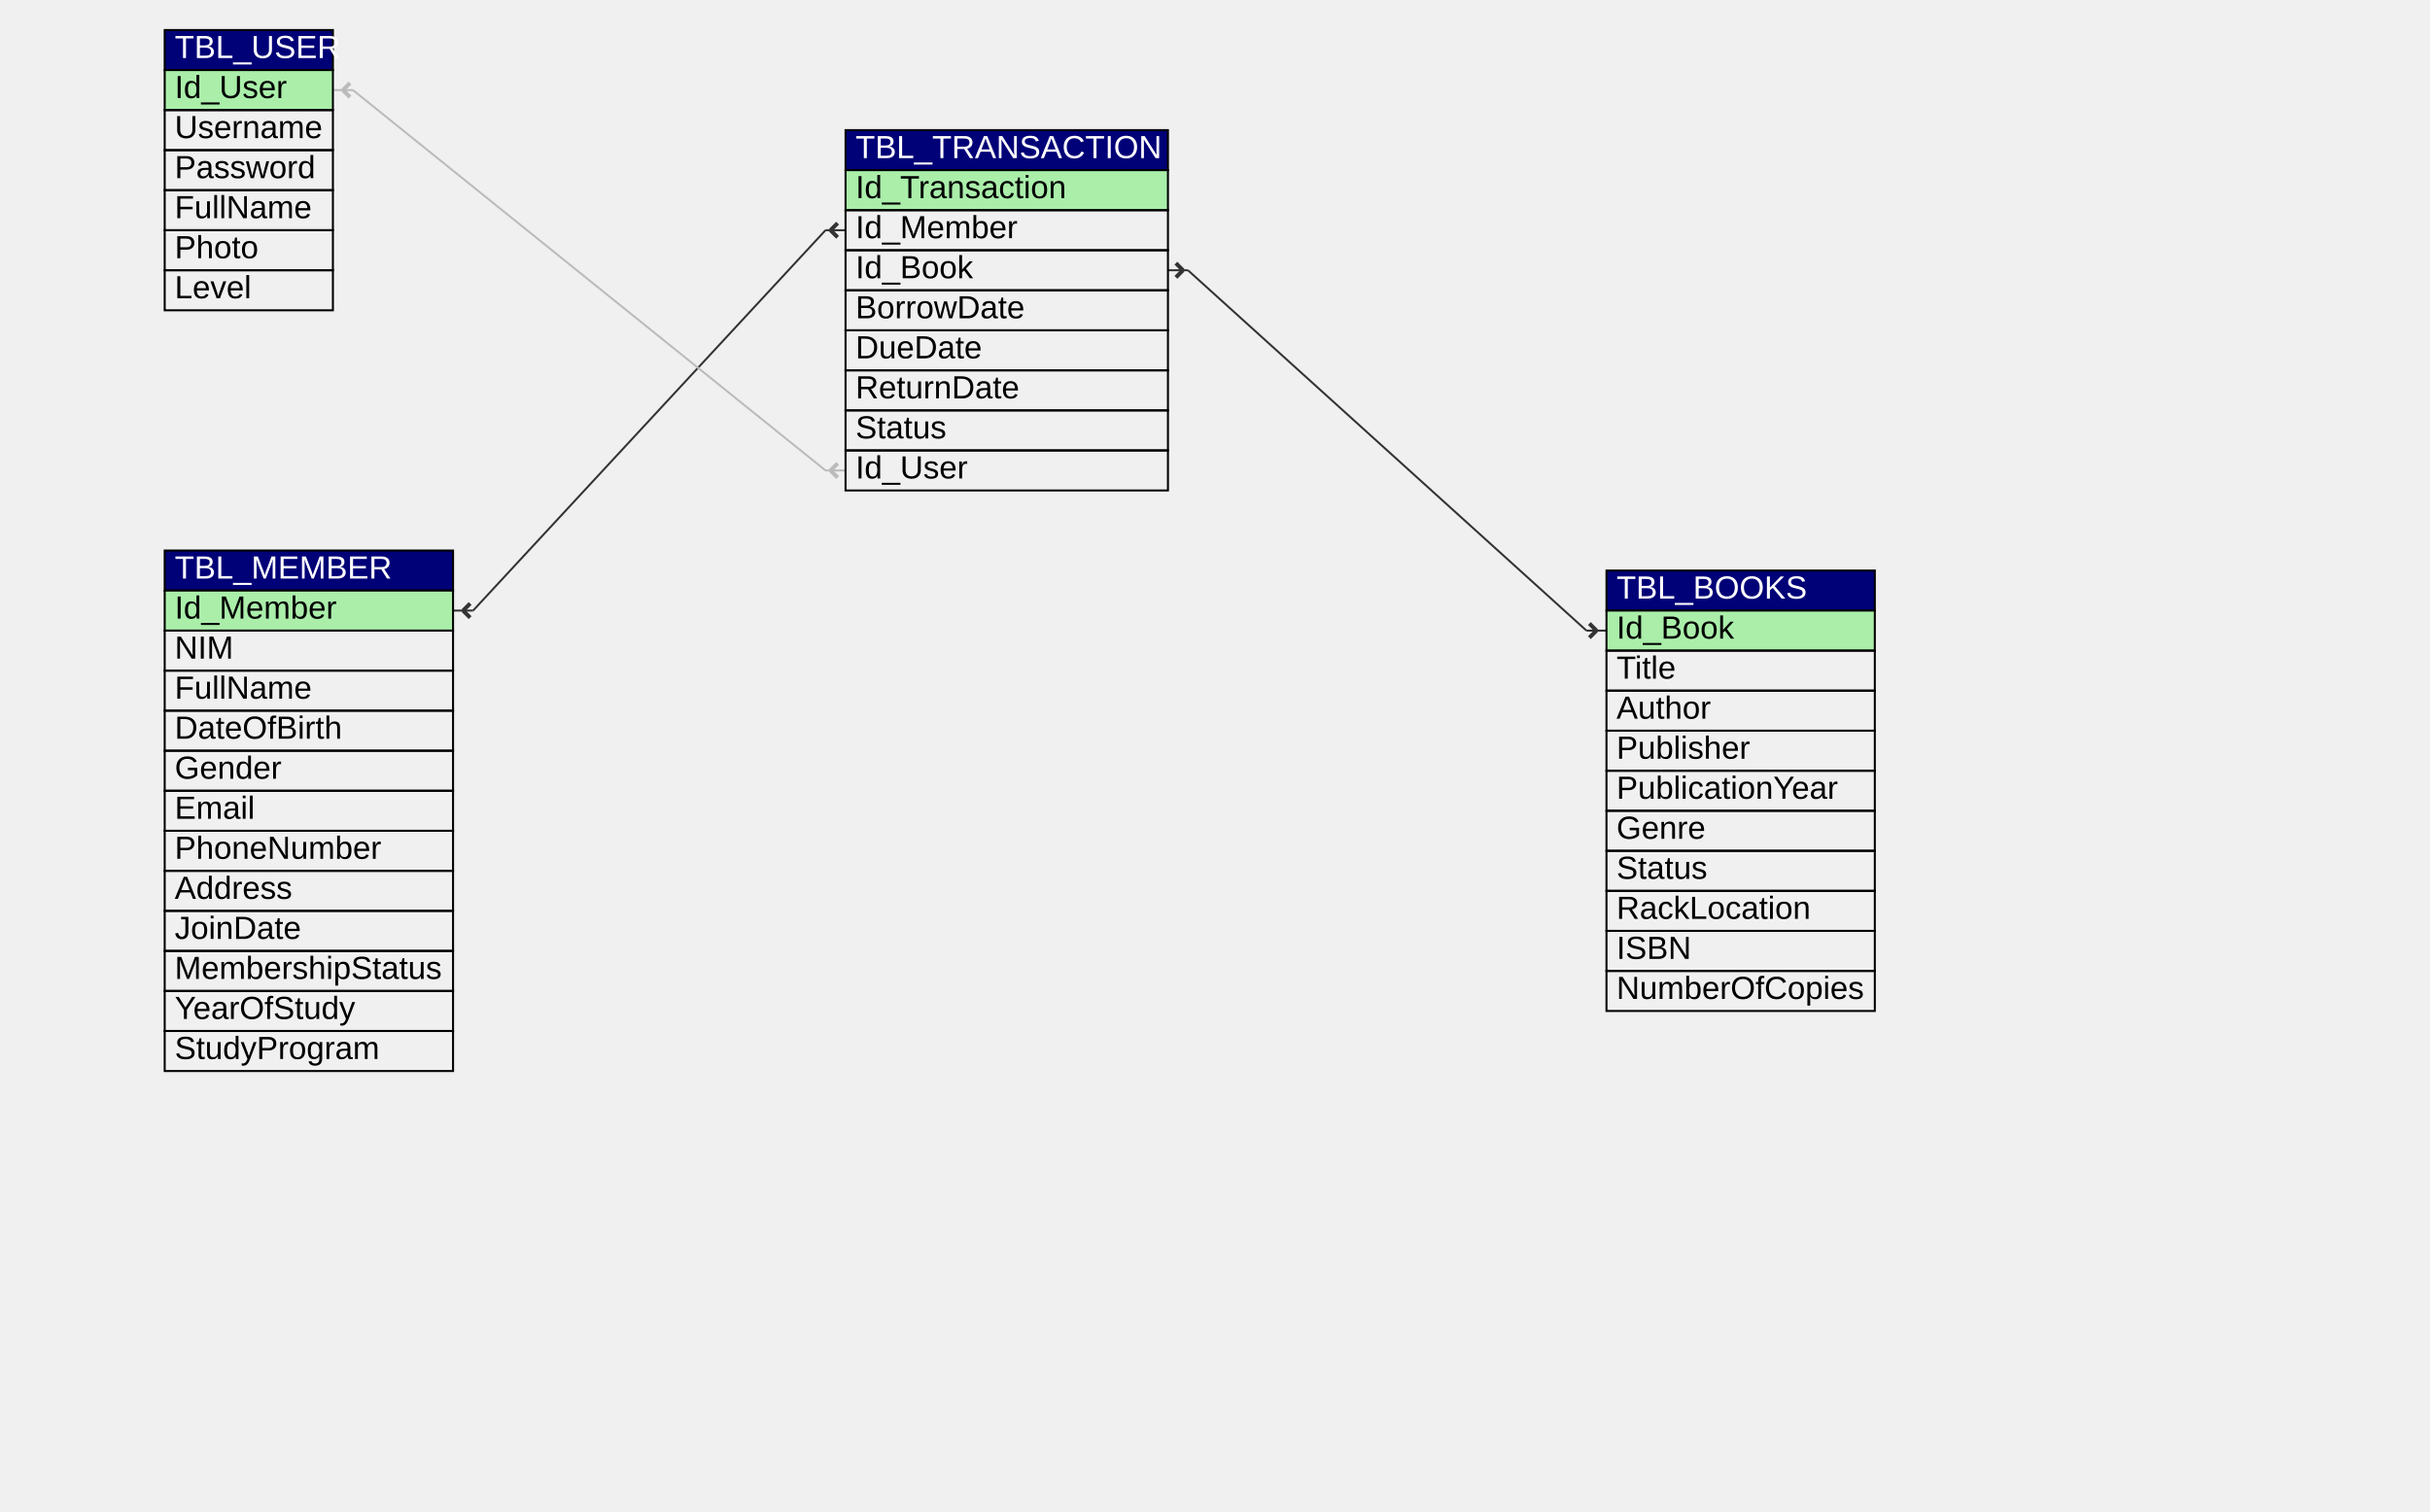
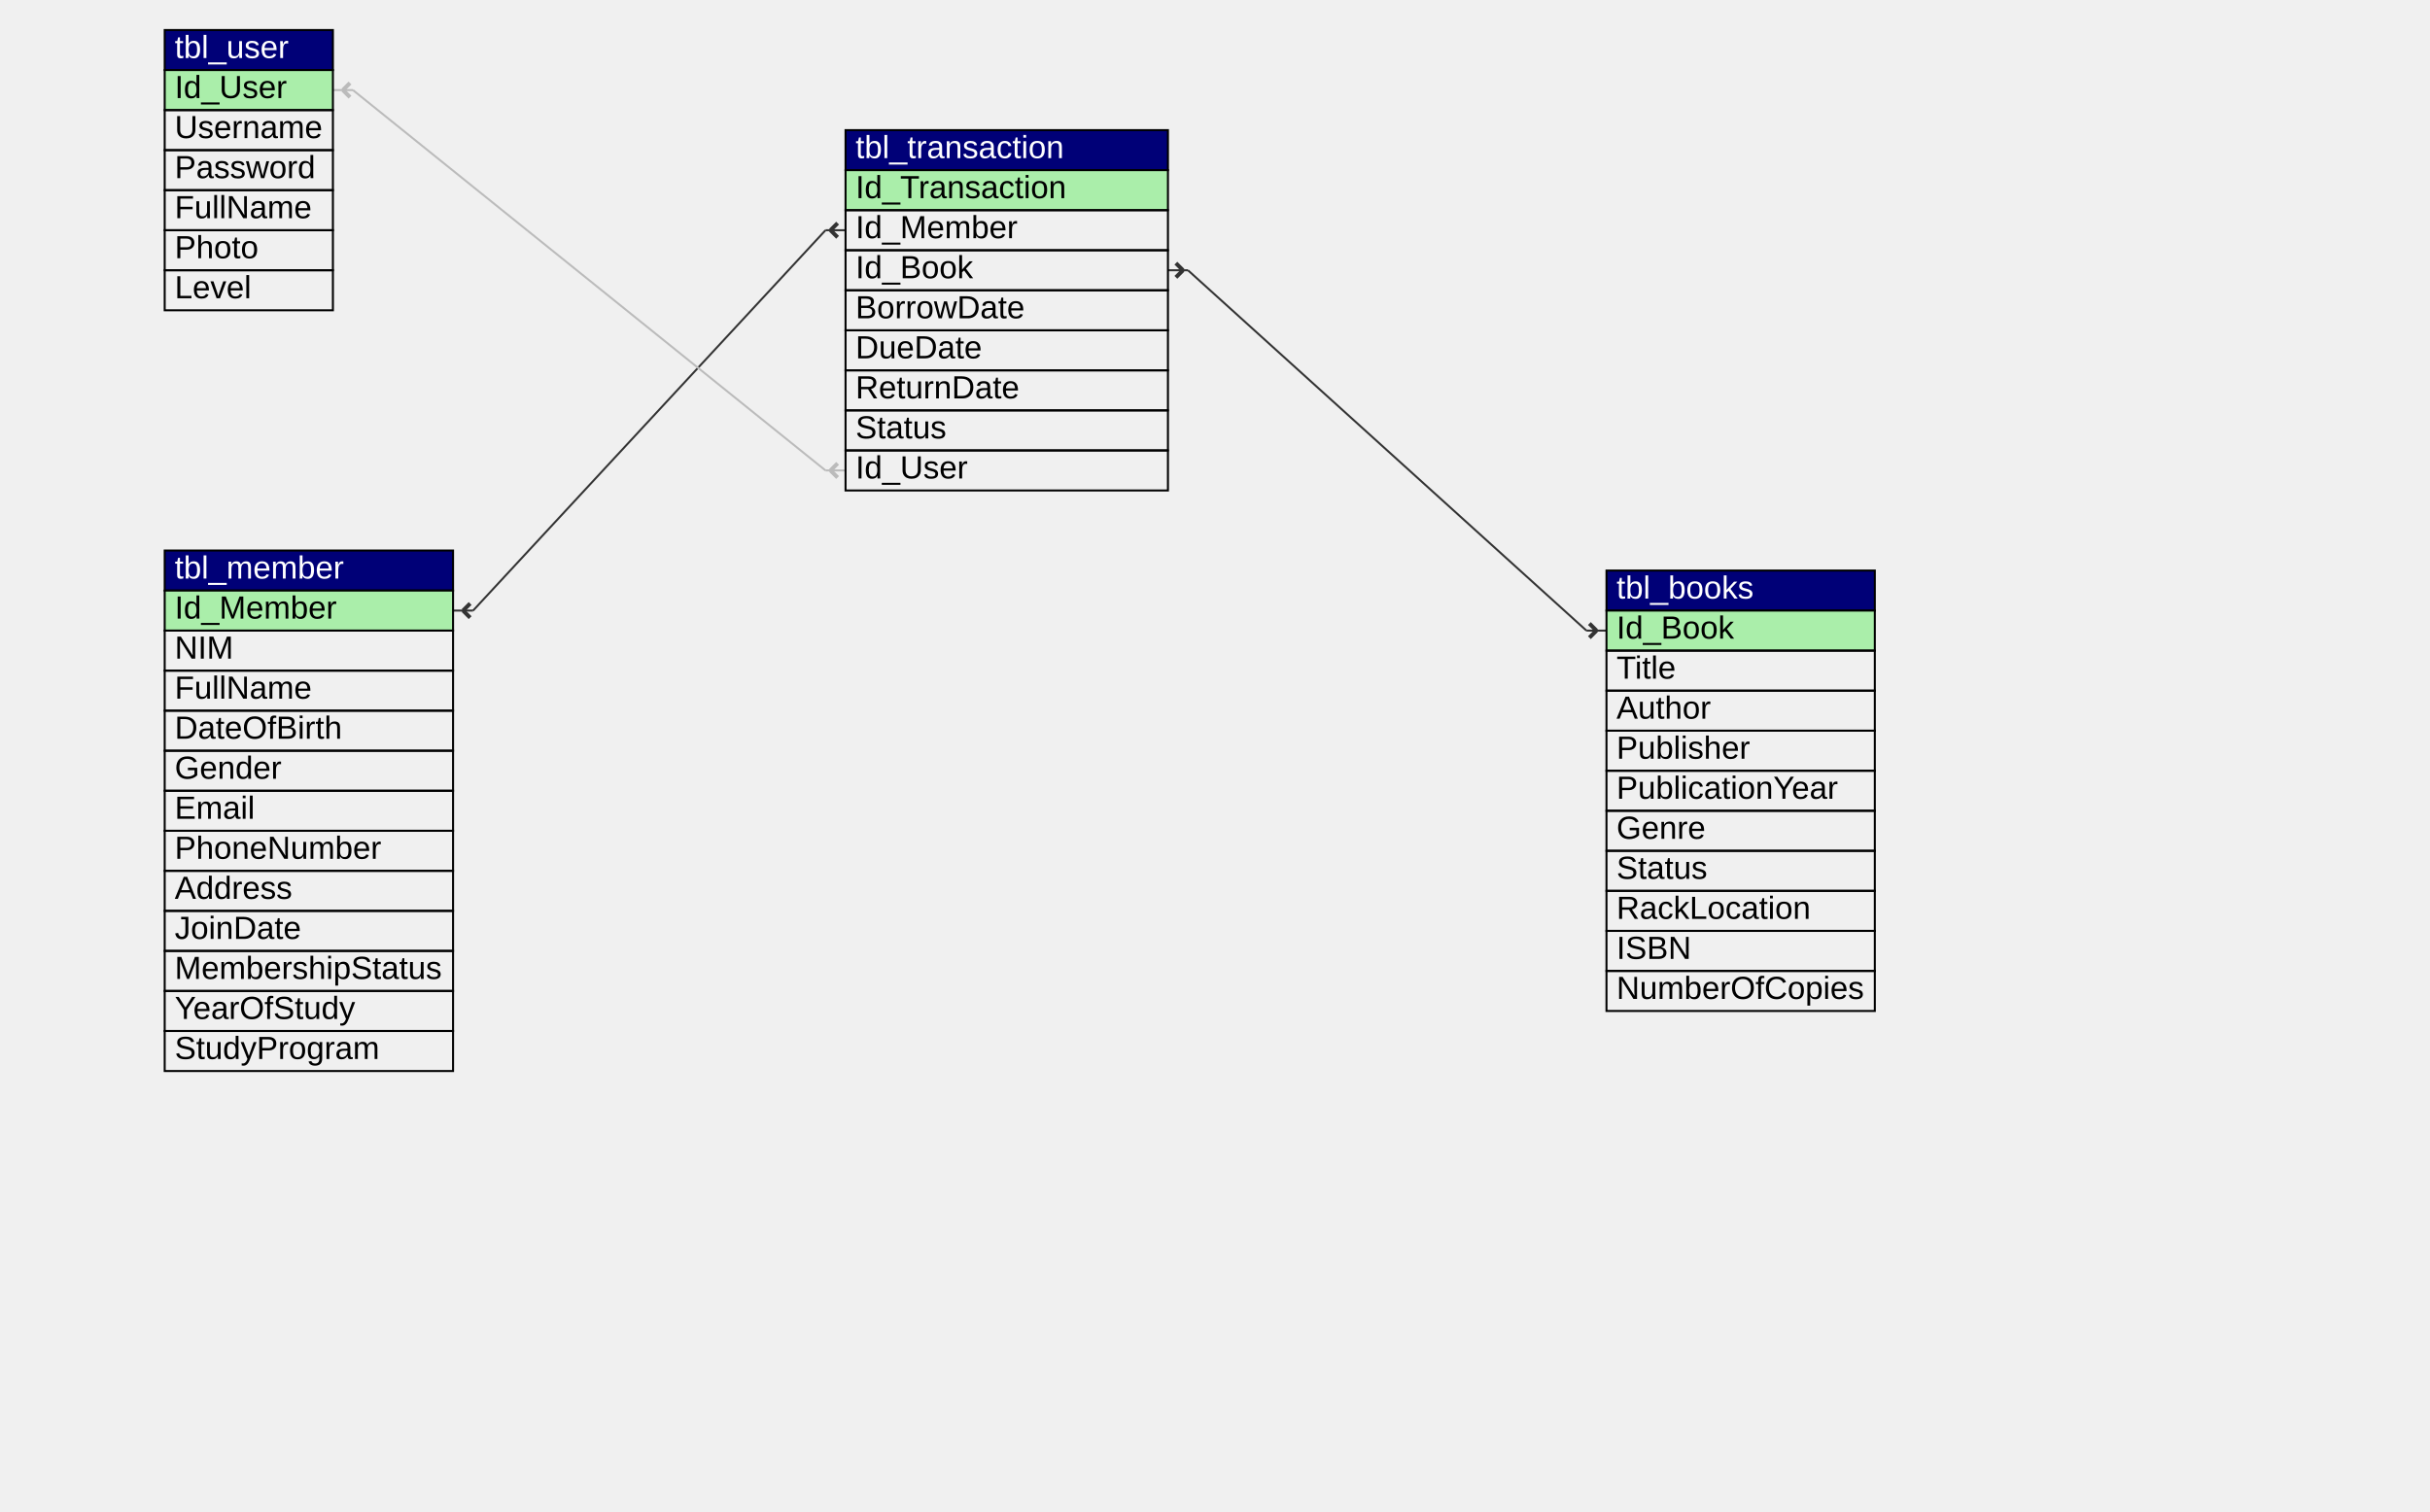
<svg xmlns="http://www.w3.org/2000/svg" viewBox="195 205 1079 755" width="884px" height="550px" version="1.1">
  <line x1="711" y1="340" x2="721" y2="340" style="stroke:#333;stroke-width:1;" />
  <line x1="920" y1="520" x2="930" y2="520" style="stroke:#333;stroke-width:1;" />
  <line x1="721" y1="340" x2="920" y2="520" style="stroke:#333;stroke-width:1;" />
  <line x1="718.5" y1="340" x2="714.964" y2="343.536" style="stroke:#333;stroke-width:2;" />
  <line x1="718.5" y1="340" x2="714.964" y2="336.464" style="stroke:#333;stroke-width:2;" />
  <line x1="925" y1="520" x2="921.464" y2="523.536" style="stroke:#333;stroke-width:2;" />
  <line x1="925" y1="520" x2="921.464" y2="516.464" style="stroke:#333;stroke-width:2;" />
  <line x1="550" y1="320" x2="540" y2="320" style="stroke:#333;stroke-width:1;" />
  <line x1="364" y1="510" x2="354" y2="510" style="stroke:#333;stroke-width:1;" />
  <line x1="540" y1="320" x2="364" y2="510" style="stroke:#333;stroke-width:1;" />
  <line x1="542.5" y1="320" x2="546.036" y2="323.536" style="stroke:#333;stroke-width:2;" />
  <line x1="542.5" y1="320" x2="546.036" y2="316.464" style="stroke:#333;stroke-width:2;" />
  <line x1="359" y1="510" x2="362.536" y2="513.536" style="stroke:#333;stroke-width:2;" />
  <line x1="359" y1="510" x2="362.536" y2="506.464" style="stroke:#333;stroke-width:2;" />
  <line x1="550" y1="440" x2="540" y2="440" style="stroke:#bbb;stroke-width:1;" />
  <line x1="304" y1="250" x2="294" y2="250" style="stroke:#bbb;stroke-width:1;" />
  <line x1="540" y1="440" x2="304" y2="250" style="stroke:#bbb;stroke-width:1;" />
  <line x1="542.5" y1="440" x2="546.036" y2="443.536" style="stroke:#bbb;stroke-width:2;" />
  <line x1="542.5" y1="440" x2="546.036" y2="436.464" style="stroke:#bbb;stroke-width:2;" />
  <line x1="299" y1="250" x2="302.536" y2="253.536" style="stroke:#bbb;stroke-width:2;" />
  <line x1="299" y1="250" x2="302.536" y2="246.464" style="stroke:#bbb;stroke-width:2;" />
  <rect width="134" height="20" x="930" y="490" style="fill:#007;stroke:black;" />
-   <text width="134" height="20" x="935" y="504" style="fill:#fff;" font-family="Arial" font-size="16px"> TBL_BOOKS</text>
+   <text width="134" height="20" x="935" y="504" style="fill:#fff;" font-family="Arial" font-size="16px"> tbl_books</text>
  <rect width="134" height="20" x="930" y="510" style="fill:#aea;stroke:black;" />
  <text width="134" height="20" x="935" y="524" style="fill:black;" font-family="Arial" font-size="16px">Id_Book</text>
  <rect width="134" height="20" x="930" y="530" style="fill:none;stroke:black;" />
  <text width="134" height="20" x="935" y="544" style="fill:black;" font-family="Arial" font-size="16px">Title</text>
  <rect width="134" height="20" x="930" y="550" style="fill:none;stroke:black;" />
  <text width="134" height="20" x="935" y="564" style="fill:black;" font-family="Arial" font-size="16px">Author</text>
  <rect width="134" height="20" x="930" y="570" style="fill:none;stroke:black;" />
  <text width="134" height="20" x="935" y="584" style="fill:black;" font-family="Arial" font-size="16px">Publisher</text>
  <rect width="134" height="20" x="930" y="590" style="fill:none;stroke:black;" />
  <text width="134" height="20" x="935" y="604" style="fill:black;" font-family="Arial" font-size="16px">PublicationYear</text>
  <rect width="134" height="20" x="930" y="610" style="fill:none;stroke:black;" />
  <text width="134" height="20" x="935" y="624" style="fill:black;" font-family="Arial" font-size="16px">Genre</text>
  <rect width="134" height="20" x="930" y="630" style="fill:none;stroke:black;" />
  <text width="134" height="20" x="935" y="644" style="fill:black;" font-family="Arial" font-size="16px">Status</text>
  <rect width="134" height="20" x="930" y="650" style="fill:none;stroke:black;" />
  <text width="134" height="20" x="935" y="664" style="fill:black;" font-family="Arial" font-size="16px">RackLocation</text>
  <rect width="134" height="20" x="930" y="670" style="fill:none;stroke:black;" />
  <text width="134" height="20" x="935" y="684" style="fill:black;" font-family="Arial" font-size="16px">ISBN</text>
  <rect width="134" height="20" x="930" y="690" style="fill:none;stroke:black;" />
  <text width="134" height="20" x="935" y="704" style="fill:black;" font-family="Arial" font-size="16px">NumberOfCopies</text>
  <rect width="144" height="20" x="210" y="480" style="fill:#007;stroke:black;" />
-   <text width="144" height="20" x="215" y="494" style="fill:#fff;" font-family="Arial" font-size="16px"> TBL_MEMBER</text>
+   <text width="144" height="20" x="215" y="494" style="fill:#fff;" font-family="Arial" font-size="16px"> tbl_member</text>
  <rect width="144" height="20" x="210" y="500" style="fill:#aea;stroke:black;" />
  <text width="144" height="20" x="215" y="514" style="fill:black;" font-family="Arial" font-size="16px">Id_Member</text>
  <rect width="144" height="20" x="210" y="520" style="fill:none;stroke:black;" />
  <text width="144" height="20" x="215" y="534" style="fill:black;" font-family="Arial" font-size="16px">NIM</text>
  <rect width="144" height="20" x="210" y="540" style="fill:none;stroke:black;" />
  <text width="144" height="20" x="215" y="554" style="fill:black;" font-family="Arial" font-size="16px">FullName</text>
  <rect width="144" height="20" x="210" y="560" style="fill:none;stroke:black;" />
  <text width="144" height="20" x="215" y="574" style="fill:black;" font-family="Arial" font-size="16px">DateOfBirth</text>
  <rect width="144" height="20" x="210" y="580" style="fill:none;stroke:black;" />
  <text width="144" height="20" x="215" y="594" style="fill:black;" font-family="Arial" font-size="16px">Gender</text>
  <rect width="144" height="20" x="210" y="600" style="fill:none;stroke:black;" />
  <text width="144" height="20" x="215" y="614" style="fill:black;" font-family="Arial" font-size="16px">Email</text>
  <rect width="144" height="20" x="210" y="620" style="fill:none;stroke:black;" />
  <text width="144" height="20" x="215" y="634" style="fill:black;" font-family="Arial" font-size="16px">PhoneNumber</text>
  <rect width="144" height="20" x="210" y="640" style="fill:none;stroke:black;" />
  <text width="144" height="20" x="215" y="654" style="fill:black;" font-family="Arial" font-size="16px">Address</text>
  <rect width="144" height="20" x="210" y="660" style="fill:none;stroke:black;" />
  <text width="144" height="20" x="215" y="674" style="fill:black;" font-family="Arial" font-size="16px">JoinDate</text>
  <rect width="144" height="20" x="210" y="680" style="fill:none;stroke:black;" />
  <text width="144" height="20" x="215" y="694" style="fill:black;" font-family="Arial" font-size="16px">MembershipStatus</text>
  <rect width="144" height="20" x="210" y="700" style="fill:none;stroke:black;" />
  <text width="144" height="20" x="215" y="714" style="fill:black;" font-family="Arial" font-size="16px">YearOfStudy</text>
  <rect width="144" height="20" x="210" y="720" style="fill:none;stroke:black;" />
  <text width="144" height="20" x="215" y="734" style="fill:black;" font-family="Arial" font-size="16px">StudyProgram</text>
  <rect width="161" height="20" x="550" y="270" style="fill:#007;stroke:black;" />
-   <text width="161" height="20" x="555" y="284" style="fill:#fff;" font-family="Arial" font-size="16px"> TBL_TRANSACTION</text>
+   <text width="161" height="20" x="555" y="284" style="fill:#fff;" font-family="Arial" font-size="16px"> tbl_transaction</text>
  <rect width="161" height="20" x="550" y="290" style="fill:#aea;stroke:black;" />
  <text width="161" height="20" x="555" y="304" style="fill:black;" font-family="Arial" font-size="16px">Id_Transaction</text>
  <rect width="161" height="20" x="550" y="310" style="fill:none;stroke:black;" />
  <text width="161" height="20" x="555" y="324" style="fill:black;" font-family="Arial" font-size="16px">Id_Member</text>
  <rect width="161" height="20" x="550" y="330" style="fill:none;stroke:black;" />
  <text width="161" height="20" x="555" y="344" style="fill:black;" font-family="Arial" font-size="16px">Id_Book</text>
  <rect width="161" height="20" x="550" y="350" style="fill:none;stroke:black;" />
  <text width="161" height="20" x="555" y="364" style="fill:black;" font-family="Arial" font-size="16px">BorrowDate</text>
  <rect width="161" height="20" x="550" y="370" style="fill:none;stroke:black;" />
  <text width="161" height="20" x="555" y="384" style="fill:black;" font-family="Arial" font-size="16px">DueDate</text>
  <rect width="161" height="20" x="550" y="390" style="fill:none;stroke:black;" />
  <text width="161" height="20" x="555" y="404" style="fill:black;" font-family="Arial" font-size="16px">ReturnDate</text>
  <rect width="161" height="20" x="550" y="410" style="fill:none;stroke:black;" />
  <text width="161" height="20" x="555" y="424" style="fill:black;" font-family="Arial" font-size="16px">Status</text>
  <rect width="161" height="20" x="550" y="430" style="fill:none;stroke:black;" />
  <text width="161" height="20" x="555" y="444" style="fill:black;" font-family="Arial" font-size="16px">Id_User</text>
  <rect width="84" height="20" x="210" y="220" style="fill:#007;stroke:black;" />
-   <text width="84" height="20" x="215" y="234" style="fill:#fff;" font-family="Arial" font-size="16px"> TBL_USER</text>
+   <text width="84" height="20" x="215" y="234" style="fill:#fff;" font-family="Arial" font-size="16px"> tbl_user</text>
  <rect width="84" height="20" x="210" y="240" style="fill:#aea;stroke:black;" />
  <text width="84" height="20" x="215" y="254" style="fill:black;" font-family="Arial" font-size="16px">Id_User</text>
  <rect width="84" height="20" x="210" y="260" style="fill:none;stroke:black;" />
  <text width="84" height="20" x="215" y="274" style="fill:black;" font-family="Arial" font-size="16px">Username</text>
  <rect width="84" height="20" x="210" y="280" style="fill:none;stroke:black;" />
  <text width="84" height="20" x="215" y="294" style="fill:black;" font-family="Arial" font-size="16px">Password</text>
  <rect width="84" height="20" x="210" y="300" style="fill:none;stroke:black;" />
  <text width="84" height="20" x="215" y="314" style="fill:black;" font-family="Arial" font-size="16px">FullName</text>
  <rect width="84" height="20" x="210" y="320" style="fill:none;stroke:black;" />
  <text width="84" height="20" x="215" y="334" style="fill:black;" font-family="Arial" font-size="16px">Photo</text>
  <rect width="84" height="20" x="210" y="340" style="fill:none;stroke:black;" />
  <text width="84" height="20" x="215" y="354" style="fill:black;" font-family="Arial" font-size="16px">Level</text>
</svg>
